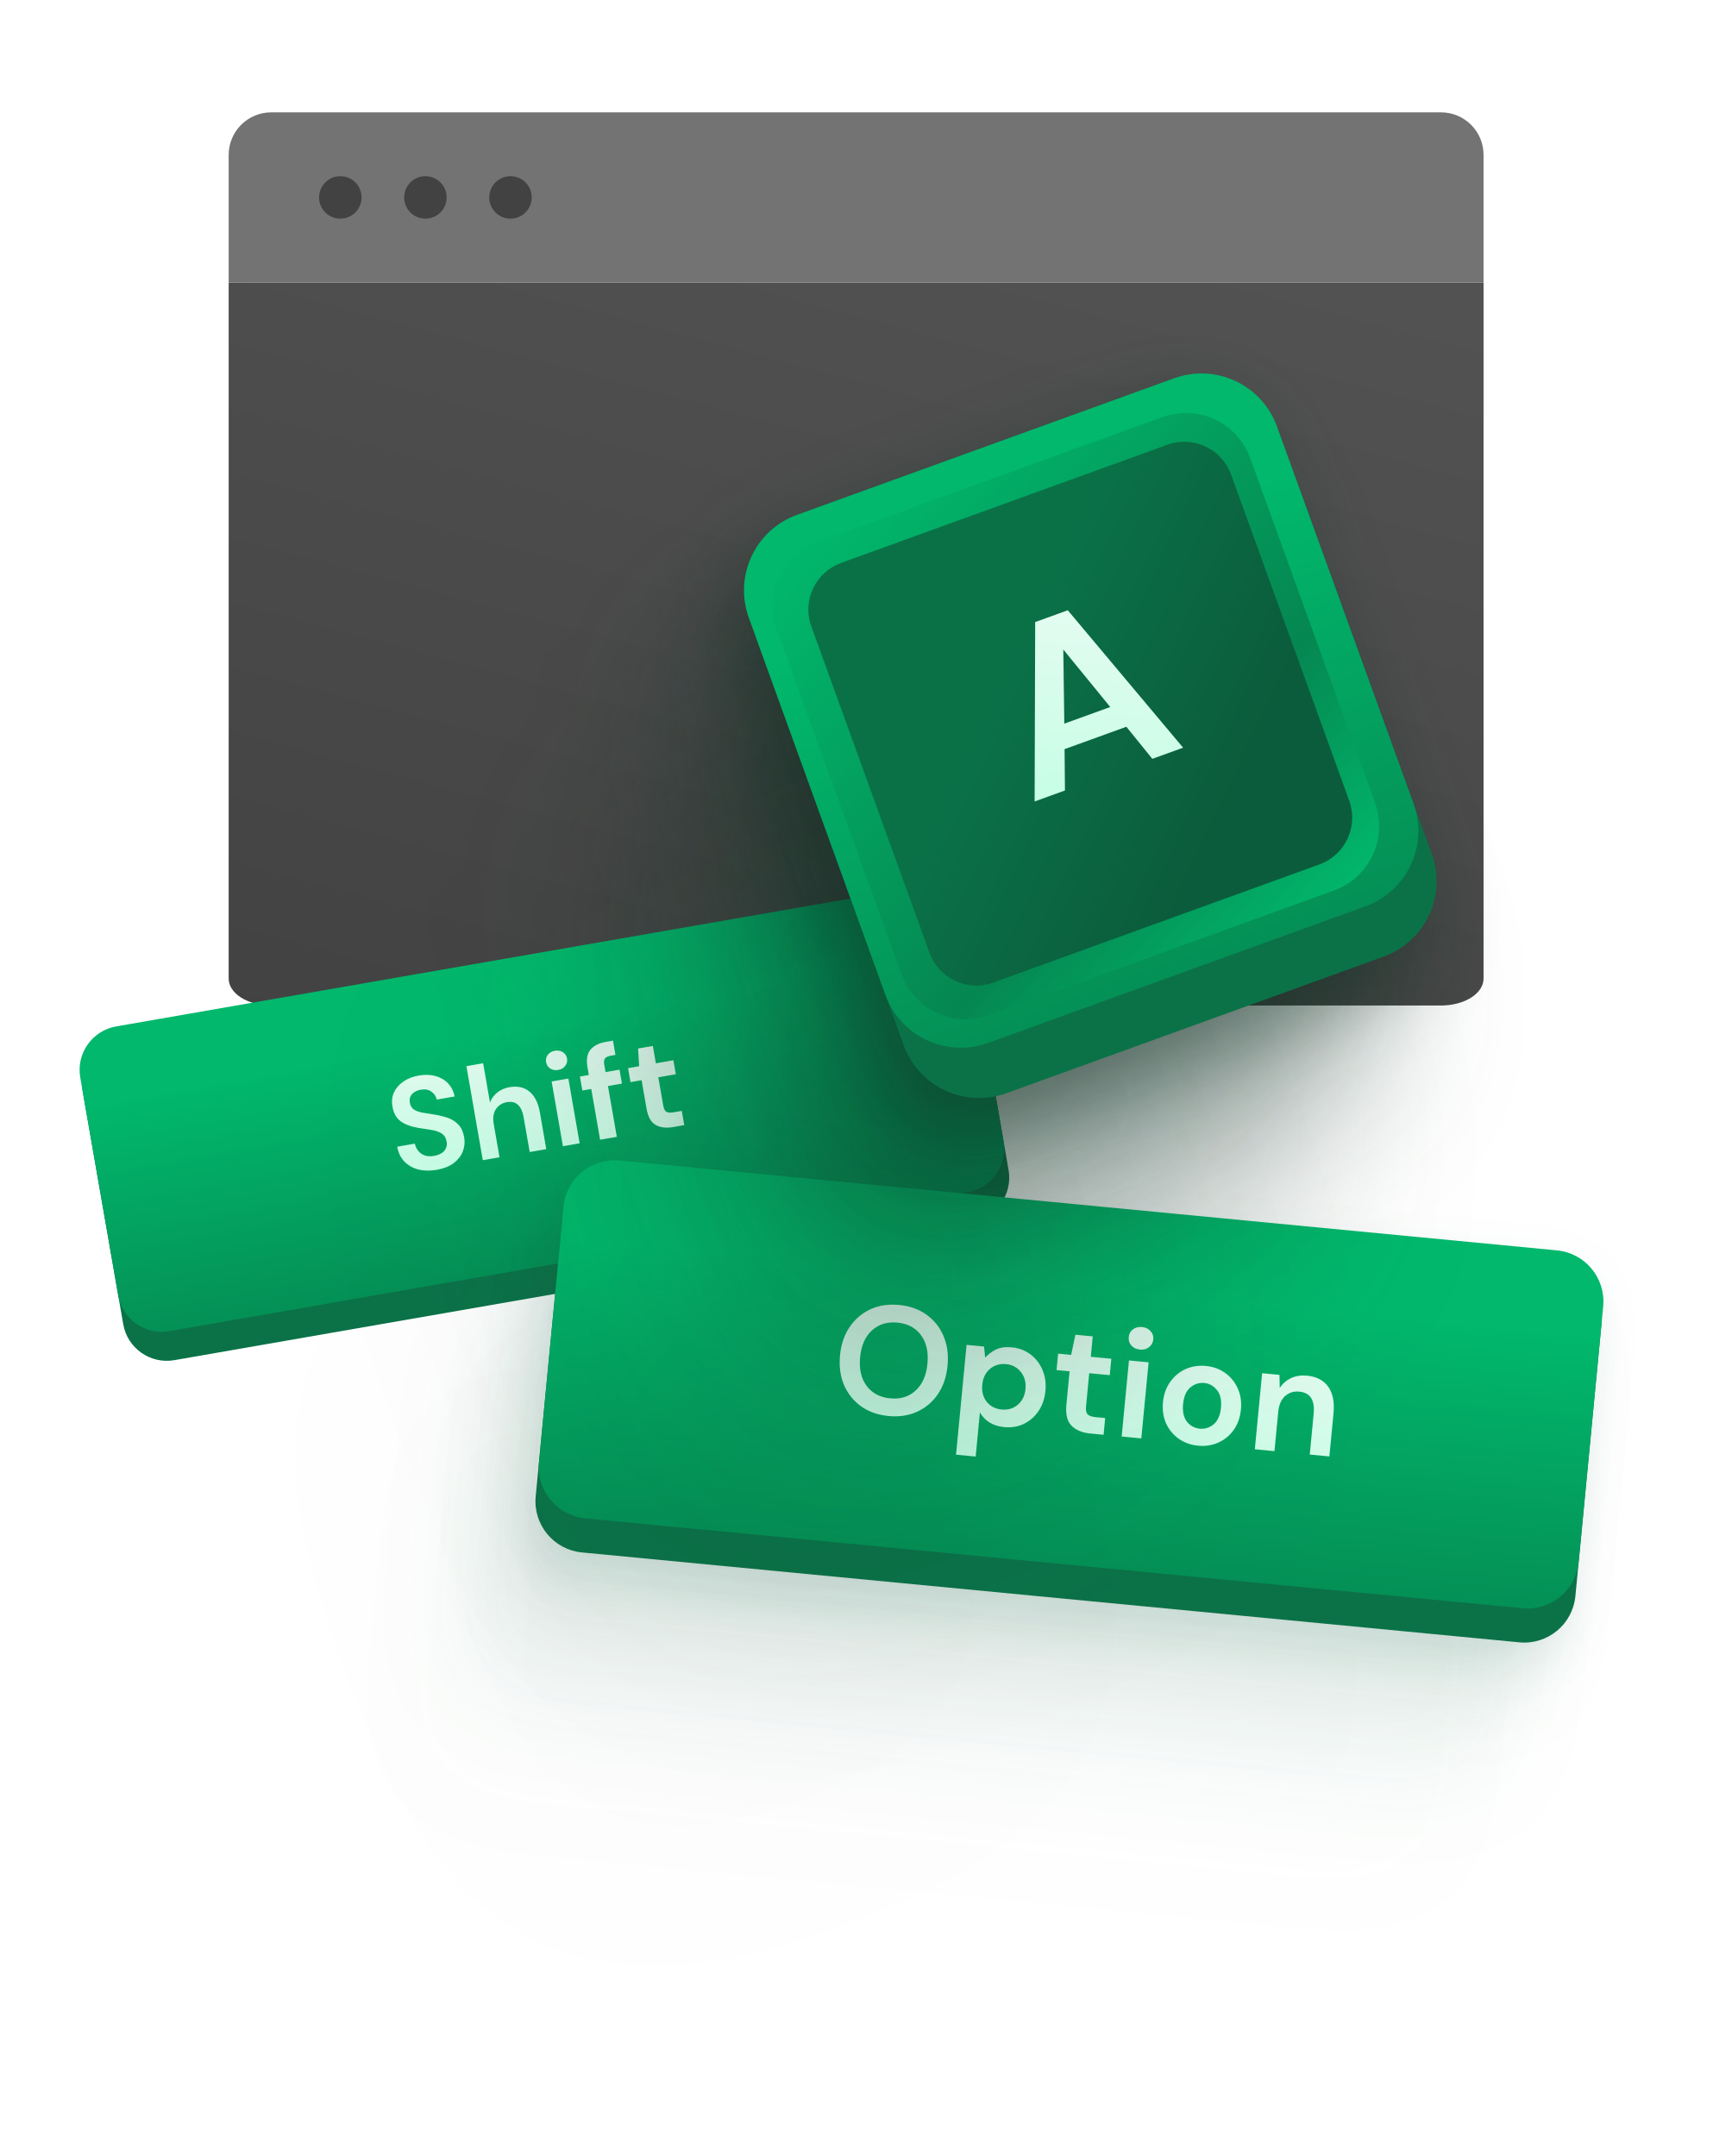
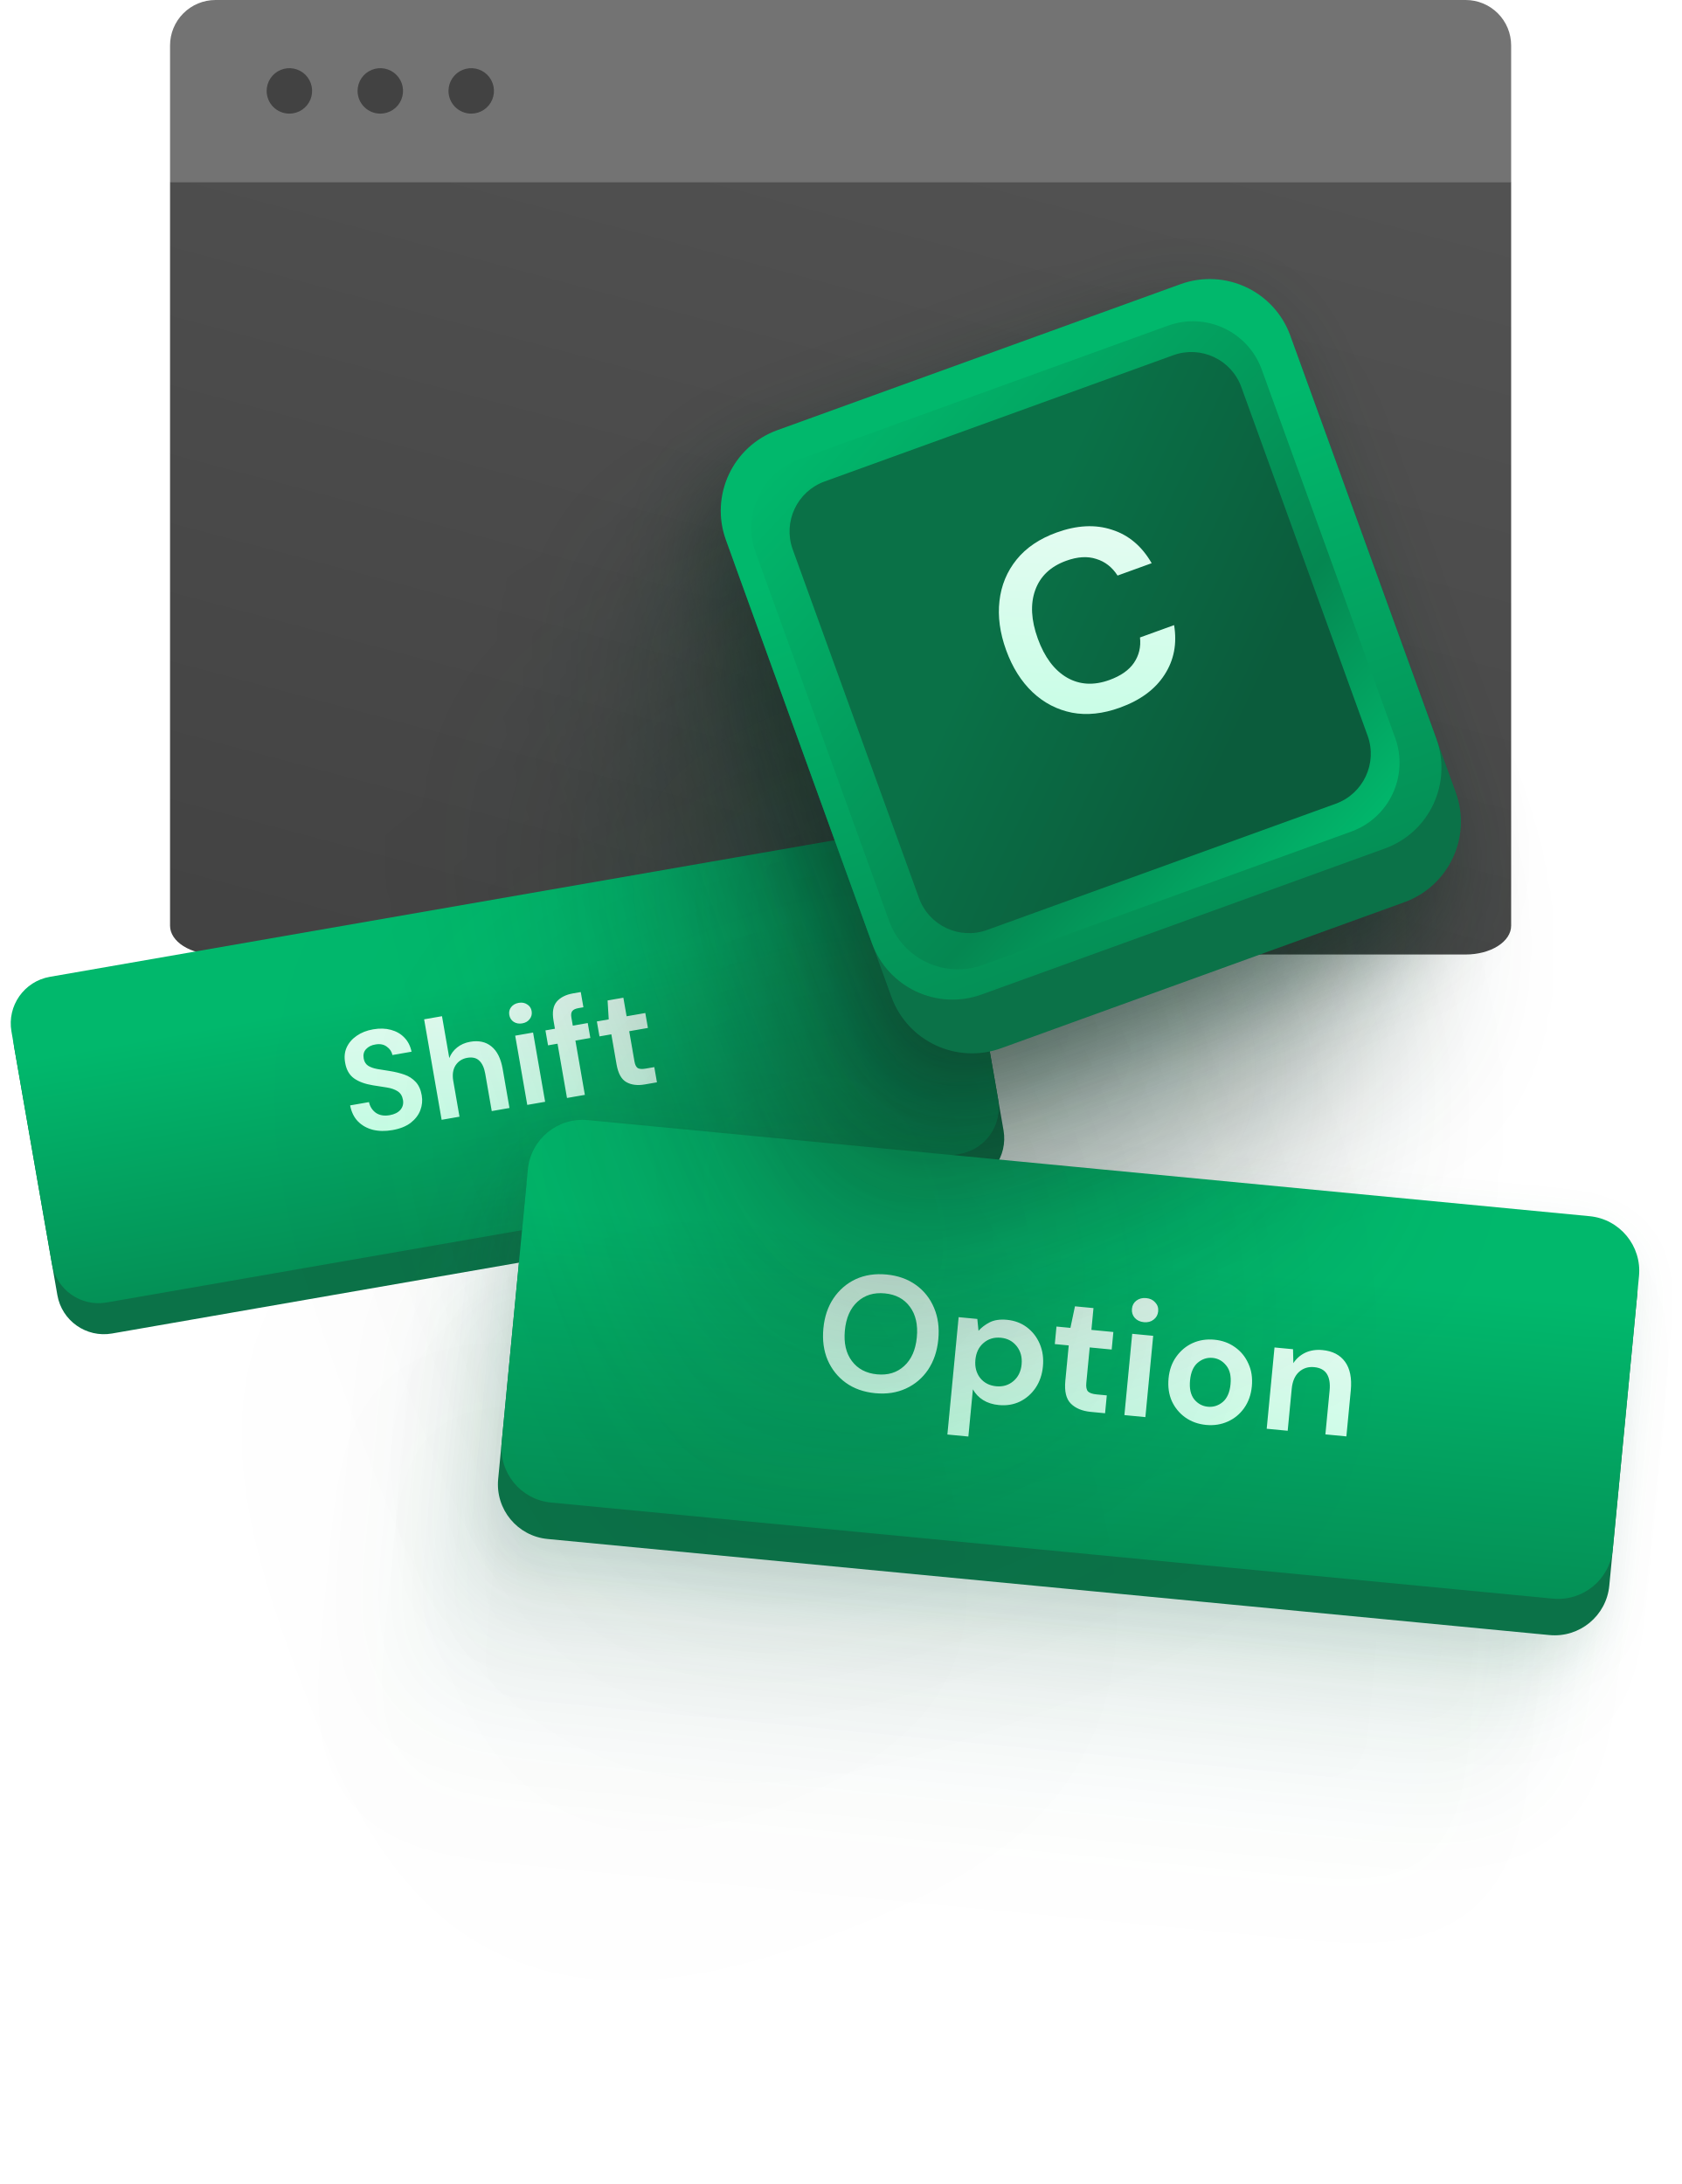
- <svg xmlns="http://www.w3.org/2000/svg" width="320" height="403" viewBox="0 0 320 403" fill="none">
-   <path d="M42.737 52.8H277.262V182.92C277.262 184.254 276.425 185.534 274.934 186.477C273.443 187.42 271.421 187.95 269.312 187.95H50.687C48.579 187.95 46.557 187.42 45.066 186.477C43.575 185.534 42.737 184.254 42.737 182.92V52.8Z" fill="url(#paint0_linear_11440_30834)" />
-   <path d="M42.737 52.8H277.262V28.95C277.262 26.841 276.425 24.819 274.934 23.328C273.443 21.838 271.421 21 269.312 21H50.687C48.579 21 46.557 21.838 45.066 23.328C43.575 24.819 42.737 26.841 42.737 28.95V52.8Z" fill="#737373" />
-   <path d="M91.431 36.9C91.431 36.114 91.664 35.345 92.101 34.692C92.538 34.038 93.159 33.529 93.885 33.228C94.611 32.927 95.41 32.848 96.182 33.001C96.953 33.155 97.661 33.533 98.217 34.089C98.773 34.645 99.151 35.353 99.305 36.124C99.458 36.896 99.379 37.695 99.079 38.421C98.778 39.148 98.268 39.768 97.615 40.205C96.961 40.642 96.192 40.875 95.406 40.875C94.352 40.875 93.341 40.456 92.595 39.711C91.85 38.965 91.431 37.954 91.431 36.9ZM75.531 36.9C75.531 36.114 75.764 35.345 76.201 34.692C76.638 34.038 77.259 33.529 77.985 33.228C78.711 32.927 79.51 32.848 80.282 33.001C81.053 33.155 81.761 33.533 82.317 34.089C82.873 34.645 83.251 35.353 83.405 36.124C83.558 36.896 83.479 37.695 83.178 38.421C82.878 39.148 82.368 39.768 81.715 40.205C81.061 40.642 80.292 40.875 79.506 40.875C78.452 40.875 77.441 40.456 76.695 39.711C75.95 38.965 75.531 37.954 75.531 36.9ZM59.631 36.9C59.631 36.114 59.864 35.345 60.301 34.692C60.738 34.038 61.359 33.529 62.085 33.228C62.811 32.927 63.611 32.848 64.382 33.001C65.153 33.155 65.861 33.533 66.417 34.089C66.973 34.645 67.351 35.353 67.505 36.124C67.658 36.896 67.579 37.695 67.278 38.421C66.978 39.148 66.468 39.768 65.814 40.205C65.161 40.642 64.392 40.875 63.606 40.875C62.552 40.875 61.541 40.456 60.795 39.711C60.05 38.965 59.631 37.954 59.631 36.9Z" fill="#424242" />
-   <rect x="14.056" y="195.984" width="167.953" height="60.573" rx="8.26" transform="rotate(-9.87826 14.0562 195.984)" fill="#0B7248" />
-   <rect x="13.584" y="193.272" width="167.953" height="57.82" rx="8.26" transform="rotate(-9.87826 13.584 193.272)" fill="url(#paint1_linear_11440_30834)" />
-   <path d="M81.623 218.664C80.37 218.882 79.226 218.863 78.192 218.607C77.155 218.335 76.291 217.848 75.599 217.147C74.904 216.43 74.447 215.495 74.23 214.342L77.525 213.768C77.697 214.56 78.099 215.186 78.733 215.645C79.38 216.086 80.183 216.223 81.143 216.056C81.974 215.911 82.599 215.601 83.019 215.125C83.436 214.634 83.587 214.054 83.471 213.387C83.349 212.687 83.034 212.18 82.527 211.866C82.035 211.549 81.411 211.331 80.652 211.211C79.893 211.092 79.083 210.965 78.221 210.83C76.823 210.604 75.713 210.193 74.888 209.599C74.08 209.002 73.572 208.11 73.365 206.921C73.173 205.915 73.259 205.012 73.623 204.21C74 203.39 74.585 202.71 75.38 202.169C76.172 201.612 77.129 201.235 78.252 201.04C79.391 200.842 80.427 200.871 81.361 201.127C82.311 201.381 83.093 201.832 83.709 202.479C84.341 203.124 84.761 203.948 84.97 204.951L81.625 205.533C81.504 204.934 81.176 204.446 80.641 204.07C80.119 203.674 79.46 203.546 78.662 203.685C77.976 203.788 77.428 204.059 77.018 204.499C76.622 204.921 76.482 205.465 76.598 206.132C76.697 206.702 76.956 207.126 77.373 207.406C77.788 207.669 78.325 207.86 78.983 207.981C79.641 208.101 80.391 208.222 81.234 208.343C82.131 208.489 82.964 208.696 83.732 208.965C84.5 209.233 85.152 209.656 85.688 210.234C86.222 210.795 86.577 211.58 86.752 212.589C86.908 213.484 86.825 214.354 86.502 215.198C86.18 216.042 85.612 216.778 84.799 217.406C83.984 218.018 82.925 218.437 81.623 218.664ZM90.23 216.863L87.169 199.286L90.294 198.742L91.57 206.065C91.86 205.327 92.315 204.712 92.933 204.218C93.565 203.706 94.329 203.372 95.224 203.216C96.721 202.955 97.959 203.226 98.937 204.028C99.931 204.827 100.587 206.138 100.905 207.961L102.095 214.797L98.994 215.337L97.855 208.794C97.674 207.753 97.323 206.992 96.804 206.512C96.301 206.03 95.601 205.866 94.706 206.022C93.827 206.175 93.149 206.612 92.671 207.333C92.209 208.05 92.074 208.962 92.267 210.069L93.355 216.319L90.23 216.863ZM104.331 199.995C103.762 200.094 103.26 200.005 102.826 199.729C102.409 199.449 102.155 199.049 102.064 198.528C101.973 198.008 102.079 197.553 102.38 197.165C102.695 196.758 103.137 196.505 103.707 196.406C104.276 196.307 104.77 196.397 105.187 196.676C105.618 196.937 105.879 197.327 105.97 197.848C106.061 198.369 105.949 198.833 105.634 199.24C105.335 199.644 104.901 199.896 104.331 199.995ZM105.205 214.255L103.096 202.147L106.221 201.602L108.33 213.711L105.205 214.255ZM112.153 213.045L110.499 203.549L108.839 203.838L108.384 201.226L110.044 200.937L109.798 199.521C109.543 198.056 109.727 196.951 110.352 196.205C110.993 195.456 111.948 194.971 113.218 194.75L114.56 194.516L115.024 197.177L114.169 197.326C113.632 197.419 113.268 197.592 113.077 197.843C112.886 198.094 112.835 198.472 112.923 198.977L113.169 200.393L115.781 199.938L116.236 202.55L113.624 203.005L115.278 212.501L112.153 213.045ZM125.76 210.676C124.49 210.897 123.419 210.765 122.547 210.28C121.674 209.794 121.1 208.762 120.825 207.184L119.907 201.911L117.832 202.272L117.377 199.66L119.452 199.298L119.253 195.988L122.012 195.507L122.577 198.754L125.848 198.185L126.303 200.797L123.032 201.366L123.954 206.664C124.056 207.25 124.249 207.635 124.533 207.821C124.83 207.987 125.288 208.016 125.907 207.909L127.42 207.645L127.884 210.306L125.76 210.676Z" fill="url(#paint2_linear_11440_30834)" />
-   <g filter="url(#filter0_dddd_11440_30834)">
-     <rect x="105.922" y="219.186" width="195.2" height="70.4" rx="9.6" transform="rotate(5.479 105.922 219.186)" fill="#0B7248" />
-     <rect x="106.227" y="216" width="195.2" height="67.2" rx="9.6" transform="rotate(5.479 106.227 216)" fill="url(#paint3_linear_11440_30834)" />
-     <path d="M166.057 264.681C164.051 264.489 162.334 263.88 160.909 262.856C159.502 261.834 158.443 260.508 157.732 258.877C157.041 257.229 156.794 255.383 156.99 253.338C157.186 251.293 157.779 249.537 158.769 248.069C159.779 246.584 161.072 245.474 162.647 244.738C164.241 244.004 166.041 243.733 168.048 243.925C170.036 244.116 171.743 244.723 173.168 245.747C174.594 246.771 175.652 248.107 176.342 249.755C177.035 251.384 177.283 253.22 177.087 255.265C176.891 257.311 176.297 259.076 175.306 260.563C174.316 262.03 173.024 263.131 171.43 263.865C169.836 264.6 168.045 264.872 166.057 264.681ZM166.374 261.384C168.285 261.567 169.865 261.083 171.113 259.929C172.381 258.778 173.12 257.103 173.331 254.905C173.542 252.707 173.135 250.923 172.109 249.551C171.102 248.182 169.643 247.405 167.732 247.222C165.821 247.039 164.231 247.523 162.964 248.674C161.696 249.826 160.957 251.5 160.746 253.698C160.535 255.896 160.942 257.681 161.968 259.052C162.994 260.423 164.462 261.201 166.374 261.384ZM178.673 271.909L180.642 251.382L183.91 251.696L184.117 253.77C184.636 253.183 185.291 252.687 186.082 252.28C186.892 251.876 187.9 251.731 189.104 251.847C190.442 251.975 191.605 252.415 192.594 253.165C193.583 253.916 194.329 254.884 194.832 256.071C195.336 257.257 195.519 258.567 195.381 260C195.244 261.434 194.815 262.685 194.095 263.754C193.377 264.804 192.462 265.603 191.348 266.152C190.236 266.682 189.012 266.883 187.674 266.754C186.604 266.652 185.686 266.361 184.922 265.883C184.158 265.405 183.562 264.778 183.135 264.004L182.343 272.261L178.673 271.909ZM187.208 263.469C188.374 263.581 189.376 263.282 190.216 262.572C191.056 261.861 191.535 260.885 191.654 259.643C191.773 258.401 191.489 257.341 190.802 256.465C190.114 255.589 189.188 255.095 188.022 254.983C186.837 254.87 185.824 255.178 184.982 255.907C184.161 256.619 183.692 257.596 183.572 258.839C183.453 260.081 183.728 261.139 184.396 262.013C185.086 262.87 186.023 263.356 187.208 263.469ZM203.756 267.95C202.265 267.807 201.105 267.329 200.277 266.517C199.448 265.704 199.123 264.371 199.3 262.517L199.894 256.325L197.458 256.091L197.752 253.024L200.189 253.257L200.984 249.486L204.224 249.796L203.858 253.609L207.7 253.978L207.406 257.045L203.564 256.677L202.967 262.898C202.901 263.586 202.999 264.077 203.26 264.373C203.542 264.65 204.046 264.824 204.772 264.894L206.55 265.064L206.25 268.189L203.756 267.95ZM213.04 252.262C212.371 252.198 211.836 251.944 211.435 251.501C211.053 251.059 210.892 250.532 210.95 249.921C211.009 249.309 211.267 248.832 211.724 248.491C212.202 248.131 212.776 247.984 213.445 248.048C214.113 248.112 214.639 248.365 215.021 248.807C215.424 249.231 215.596 249.749 215.537 250.361C215.479 250.972 215.21 251.458 214.732 251.817C214.273 252.178 213.709 252.326 213.04 252.262ZM209.63 268.513L210.994 254.294L214.663 254.646L213.299 268.865L209.63 268.513ZM223.92 270.231C222.544 270.099 221.332 269.665 220.283 268.928C219.255 268.192 218.468 267.239 217.925 266.069C217.402 264.88 217.212 263.551 217.353 262.079C217.494 260.607 217.943 259.348 218.699 258.302C219.457 257.237 220.411 256.441 221.561 255.915C222.73 255.39 224.002 255.194 225.378 255.326C226.735 255.456 227.928 255.889 228.957 256.624C230.005 257.361 230.79 258.324 231.313 259.512C231.856 260.683 232.058 262.004 231.916 263.476C231.775 264.947 231.326 266.216 230.568 267.281C229.831 268.329 228.878 269.115 227.709 269.64C226.54 270.164 225.277 270.361 223.92 270.231ZM224.225 267.049C225.18 267.141 226.046 266.867 226.821 266.227C227.598 265.569 228.054 264.533 228.189 263.118C228.325 261.704 228.073 260.609 227.434 259.834C226.796 259.04 226.01 258.598 225.073 258.508C224.098 258.415 223.223 258.697 222.446 259.356C221.69 259.997 221.244 261.025 221.108 262.439C220.973 263.853 221.214 264.957 221.832 265.749C222.472 266.524 223.269 266.957 224.225 267.049ZM234.515 270.9L235.879 256.681L239.119 256.991L239.175 259.427C239.695 258.628 240.39 258.02 241.259 257.602C242.148 257.186 243.156 257.032 244.283 257.14C246.042 257.308 247.355 257.994 248.224 259.196C249.092 260.398 249.424 262.069 249.218 264.21L248.448 272.237L244.779 271.885L245.516 264.202C245.633 262.978 245.474 262.018 245.04 261.321C244.605 260.623 243.862 260.224 242.811 260.123C241.779 260.024 240.894 260.306 240.155 260.968C239.436 261.632 239.014 262.613 238.889 263.913L238.185 271.252L234.515 270.9Z" fill="url(#paint4_linear_11440_30834)" />
+ <svg xmlns="http://www.w3.org/2000/svg" width="294" height="382" viewBox="0 0 294 382" fill="none">
+   <path d="M29.737 31.8H264.262V161.92C264.262 163.254 263.425 164.534 261.934 165.477C260.443 166.42 258.421 166.95 256.312 166.95H37.687C35.579 166.95 33.557 166.42 32.066 165.477C30.575 164.534 29.737 163.254 29.737 161.92V31.8Z" fill="url(#paint0_linear_11440_30835)" />
+   <path d="M29.737 31.8H264.262V7.95C264.262 5.842 263.425 3.819 261.934 2.329C260.443 0.838 258.421 0 256.312 0H37.687C35.579 0 33.557 0.838 32.066 2.329C30.575 3.819 29.737 5.842 29.737 7.95V31.8Z" fill="#737373" />
+   <path d="M78.431 15.9C78.431 15.114 78.664 14.345 79.101 13.692C79.538 13.038 80.159 12.528 80.885 12.228C81.611 11.927 82.41 11.848 83.182 12.001C83.953 12.155 84.661 12.533 85.217 13.089C85.773 13.645 86.151 14.354 86.305 15.124C86.458 15.896 86.379 16.695 86.079 17.421C85.778 18.148 85.268 18.768 84.615 19.205C83.961 19.642 83.192 19.875 82.406 19.875C81.352 19.875 80.341 19.456 79.595 18.711C78.85 17.965 78.431 16.954 78.431 15.9ZM62.531 15.9C62.531 15.114 62.764 14.345 63.201 13.692C63.638 13.038 64.259 12.528 64.985 12.228C65.711 11.927 66.51 11.848 67.282 12.001C68.053 12.155 68.761 12.533 69.317 13.089C69.873 13.645 70.251 14.354 70.405 15.124C70.558 15.896 70.479 16.695 70.178 17.421C69.878 18.148 69.368 18.768 68.715 19.205C68.061 19.642 67.292 19.875 66.506 19.875C65.452 19.875 64.441 19.456 63.695 18.711C62.95 17.965 62.531 16.954 62.531 15.9ZM46.631 15.9C46.631 15.114 46.864 14.345 47.301 13.692C47.738 13.038 48.359 12.528 49.085 12.228C49.811 11.927 50.611 11.848 51.382 12.001C52.153 12.155 52.861 12.533 53.417 13.089C53.973 13.645 54.351 14.354 54.505 15.124C54.658 15.896 54.579 16.695 54.279 17.421C53.978 18.148 53.468 18.768 52.815 19.205C52.161 19.642 51.392 19.875 50.606 19.875C49.552 19.875 48.541 19.456 47.795 18.711C47.05 17.965 46.631 16.954 46.631 15.9Z" fill="#424242" />
+   <rect x="1.056" y="174.984" width="167.953" height="60.573" rx="8.26" transform="rotate(-9.87826 1.05615 174.984)" fill="#0B7248" />
+   <rect x="0.584" y="172.272" width="167.953" height="57.82" rx="8.26" transform="rotate(-9.87826 0.583984 172.272)" fill="url(#paint1_linear_11440_30835)" />
+   <path d="M68.623 197.664C67.37 197.882 66.226 197.863 65.192 197.607C64.155 197.335 63.291 196.848 62.599 196.147C61.904 195.43 61.447 194.495 61.23 193.342L64.525 192.768C64.697 193.56 65.099 194.186 65.733 194.645C66.38 195.086 67.183 195.223 68.143 195.056C68.974 194.911 69.599 194.601 70.019 194.125C70.436 193.634 70.587 193.054 70.471 192.387C70.349 191.687 70.034 191.18 69.527 190.866C69.035 190.549 68.411 190.331 67.652 190.211C66.893 190.092 66.083 189.965 65.221 189.83C63.824 189.604 62.712 189.193 61.888 188.599C61.08 188.002 60.572 187.11 60.365 185.921C60.173 184.915 60.259 184.012 60.623 183.21C61 182.39 61.585 181.71 62.38 181.169C63.172 180.612 64.129 180.235 65.252 180.04C66.391 179.842 67.427 179.871 68.361 180.127C69.311 180.381 70.093 180.832 70.709 181.479C71.341 182.124 71.761 182.948 71.97 183.951L68.625 184.533C68.504 183.934 68.176 183.446 67.641 183.07C67.119 182.674 66.46 182.546 65.662 182.685C64.976 182.788 64.428 183.059 64.018 183.499C63.622 183.921 63.482 184.465 63.598 185.132C63.697 185.702 63.956 186.126 64.373 186.406C64.788 186.669 65.325 186.86 65.983 186.981C66.641 187.101 67.391 187.222 68.234 187.343C69.131 187.489 69.964 187.696 70.732 187.965C71.5 188.233 72.152 188.656 72.688 189.234C73.222 189.795 73.577 190.58 73.752 191.589C73.908 192.484 73.825 193.354 73.502 194.198C73.18 195.042 72.612 195.778 71.799 196.406C70.984 197.018 69.925 197.437 68.623 197.664ZM77.23 195.863L74.169 178.286L77.294 177.742L78.57 185.065C78.86 184.327 79.315 183.712 79.933 183.218C80.565 182.706 81.329 182.372 82.224 182.216C83.721 181.955 84.959 182.226 85.937 183.028C86.931 183.827 87.587 185.138 87.904 186.961L89.095 193.797L85.994 194.337L84.855 187.794C84.674 186.753 84.323 185.992 83.804 185.512C83.301 185.03 82.601 184.866 81.706 185.022C80.827 185.175 80.149 185.612 79.671 186.333C79.209 187.05 79.074 187.962 79.267 189.069L80.355 195.319L77.23 195.863ZM91.332 178.995C90.762 179.094 90.26 179.005 89.826 178.729C89.409 178.449 89.155 178.049 89.064 177.528C88.973 177.008 89.079 176.553 89.38 176.165C89.695 175.758 90.137 175.505 90.707 175.406C91.276 175.307 91.77 175.397 92.187 175.676C92.618 175.937 92.879 176.327 92.97 176.848C93.061 177.369 92.948 177.833 92.634 178.24C92.335 178.644 91.901 178.896 91.332 178.995ZM92.205 193.255L90.096 181.147L93.221 180.602L95.33 192.711L92.205 193.255ZM99.153 192.045L97.499 182.549L95.839 182.838L95.384 180.226L97.044 179.937L96.798 178.521C96.543 177.056 96.727 175.951 97.352 175.205C97.993 174.456 98.948 173.971 100.218 173.75L101.56 173.516L102.024 176.177L101.169 176.326C100.632 176.419 100.268 176.592 100.077 176.843C99.886 177.094 99.835 177.472 99.922 177.977L100.169 179.393L102.781 178.938L103.236 181.55L100.624 182.005L102.278 191.501L99.153 192.045ZM112.76 189.676C111.49 189.897 110.419 189.765 109.547 189.28C108.674 188.794 108.1 187.762 107.825 186.184L106.907 180.911L104.832 181.272L104.377 178.66L106.452 178.298L106.253 174.988L109.012 174.507L109.577 177.754L112.848 177.185L113.303 179.797L110.032 180.366L110.954 185.664C111.056 186.25 111.249 186.635 111.533 186.821C111.83 186.987 112.288 187.016 112.907 186.909L114.42 186.645L114.884 189.306L112.76 189.676Z" fill="url(#paint2_linear_11440_30835)" />
+   <g filter="url(#filter0_dddd_11440_30835)">
+     <rect x="92.922" y="198.186" width="195.2" height="70.4" rx="9.6" transform="rotate(5.479 92.9219 198.186)" fill="#0B7248" />
+     <rect x="93.227" y="195" width="195.2" height="67.2" rx="9.6" transform="rotate(5.479 93.2273 195)" fill="url(#paint3_linear_11440_30835)" />
+     <path d="M153.057 243.681C151.051 243.489 149.334 242.88 147.909 241.856C146.502 240.834 145.443 239.508 144.732 237.877C144.041 236.229 143.794 234.383 143.99 232.338C144.186 230.293 144.779 228.537 145.769 227.069C146.779 225.584 148.072 224.474 149.647 223.738C151.241 223.004 153.041 222.733 155.048 222.925C157.036 223.116 158.743 223.723 160.168 224.747C161.594 225.771 162.652 227.107 163.342 228.755C164.035 230.384 164.283 232.22 164.087 234.265C163.891 236.311 163.297 238.076 162.306 239.563C161.316 241.03 160.024 242.131 158.43 242.865C156.836 243.6 155.045 243.872 153.057 243.681ZM153.374 240.384C155.285 240.567 156.865 240.083 158.113 238.929C159.381 237.778 160.12 236.103 160.331 233.905C160.542 231.707 160.135 229.923 159.109 228.551C158.102 227.182 156.643 226.405 154.732 226.222C152.821 226.039 151.231 226.523 149.964 227.674C148.696 228.826 147.957 230.5 147.746 232.698C147.535 234.896 147.942 236.681 148.968 238.052C149.994 239.423 151.462 240.201 153.374 240.384ZM165.673 250.909L167.642 230.382L170.91 230.696L171.117 232.77C171.636 232.183 172.291 231.687 173.082 231.28C173.892 230.876 174.9 230.731 176.104 230.847C177.442 230.975 178.605 231.415 179.594 232.165C180.583 232.916 181.329 233.884 181.832 235.071C182.336 236.257 182.519 237.567 182.381 239C182.244 240.434 181.815 241.685 181.095 242.754C180.377 243.804 179.462 244.603 178.348 245.152C177.236 245.682 176.012 245.883 174.674 245.754C173.604 245.652 172.686 245.361 171.922 244.883C171.158 244.405 170.562 243.778 170.135 243.004L169.343 251.261L165.673 250.909ZM174.208 242.469C175.374 242.581 176.376 242.282 177.216 241.572C178.056 240.861 178.535 239.885 178.654 238.643C178.773 237.401 178.489 236.341 177.802 235.465C177.114 234.589 176.188 234.095 175.022 233.983C173.837 233.87 172.824 234.178 171.982 234.907C171.161 235.619 170.692 236.596 170.572 237.839C170.453 239.081 170.728 240.139 171.396 241.013C172.086 241.87 173.023 242.356 174.208 242.469ZM190.756 246.95C189.265 246.807 188.105 246.329 187.277 245.517C186.448 244.704 186.123 243.371 186.3 241.517L186.894 235.325L184.458 235.091L184.752 232.024L187.189 232.257L187.984 228.486L191.224 228.796L190.858 232.609L194.7 232.978L194.406 236.045L190.564 235.677L189.967 241.898C189.901 242.586 189.999 243.077 190.26 243.373C190.542 243.65 191.046 243.824 191.772 243.894L193.55 244.064L193.25 247.189L190.756 246.95ZM200.04 231.262C199.371 231.198 198.836 230.944 198.435 230.501C198.053 230.059 197.892 229.532 197.95 228.921C198.009 228.309 198.267 227.832 198.724 227.491C199.202 227.131 199.776 226.984 200.445 227.048C201.113 227.112 201.639 227.365 202.021 227.807C202.424 228.231 202.596 228.749 202.537 229.361C202.479 229.972 202.21 230.458 201.732 230.817C201.273 231.178 200.709 231.326 200.04 231.262ZM196.63 247.513L197.994 233.294L201.663 233.646L200.299 247.865L196.63 247.513ZM210.92 249.231C209.544 249.099 208.332 248.665 207.283 247.928C206.255 247.192 205.468 246.239 204.925 245.069C204.402 243.88 204.212 242.551 204.353 241.079C204.494 239.607 204.943 238.348 205.699 237.302C206.457 236.237 207.411 235.441 208.561 234.915C209.73 234.39 211.002 234.194 212.378 234.326C213.735 234.456 214.928 234.889 215.957 235.624C217.005 236.361 217.79 237.324 218.313 238.512C218.856 239.683 219.058 241.004 218.916 242.476C218.775 243.947 218.326 245.216 217.568 246.281C216.831 247.329 215.878 248.115 214.709 248.64C213.54 249.164 212.277 249.361 210.92 249.231ZM211.225 246.049C212.18 246.141 213.046 245.867 213.821 245.227C214.598 244.569 215.054 243.533 215.189 242.118C215.325 240.704 215.073 239.609 214.434 238.834C213.796 238.04 213.01 237.598 212.073 237.508C211.098 237.415 210.223 237.697 209.446 238.356C208.69 238.997 208.244 240.025 208.108 241.439C207.973 242.853 208.214 243.957 208.832 244.749C209.472 245.524 210.269 245.957 211.225 246.049ZM221.515 249.9L222.879 235.681L226.119 235.991L226.175 238.427C226.695 237.628 227.39 237.02 228.259 236.602C229.148 236.186 230.156 236.032 231.283 236.14C233.042 236.308 234.355 236.994 235.224 238.196C236.092 239.398 236.424 241.069 236.218 243.21L235.448 251.237L231.779 250.885L232.516 243.202C232.633 241.978 232.474 241.018 232.04 240.321C231.605 239.623 230.862 239.224 229.811 239.123C228.779 239.024 227.894 239.306 227.155 239.968C226.436 240.632 226.014 241.613 225.889 242.913L225.185 250.252L221.515 249.9Z" fill="url(#paint4_linear_11440_30835)" />
  </g>
-   <g filter="url(#filter1_ddddd_11440_30834)">
-     <rect x="136.538" y="106.047" width="104.975" height="109.973" rx="14.996" transform="rotate(-19.9089 136.538 106.047)" fill="#0B7248" />
-     <rect x="134.835" y="101.347" width="104.975" height="104.975" rx="14.996" transform="rotate(-19.9089 134.835 101.347)" fill="url(#paint5_linear_11440_30834)" />
-     <rect x="140.8" y="105.649" width="94.114" height="94.114" rx="12.8" transform="rotate(-19.9089 140.8 105.649)" fill="url(#paint6_linear_11440_30834)" />
-     <rect x="148.467" y="108.377" width="83.433" height="83.433" rx="9.291" transform="rotate(-19.9089 148.467 108.377)" fill="url(#paint7_linear_11440_30834)" />
-     <path d="M193.361 149.809L193.466 116.276L199.557 114.07L221.11 139.759L215.357 141.842L210.506 135.847L198.958 140.03L199.029 147.756L193.361 149.809ZM198.907 135.264L207.494 132.154L198.721 121.407L198.907 135.264Z" fill="url(#paint8_linear_11440_30834)" />
+   <g filter="url(#filter1_ddddd_11440_30835)">
+     <rect x="123.538" y="85.047" width="104.975" height="109.973" rx="14.996" transform="rotate(-19.9089 123.538 85.0473)" fill="#0B7248" />
+     <rect x="121.835" y="80.347" width="104.975" height="104.975" rx="14.996" transform="rotate(-19.9089 121.835 80.3472)" fill="url(#paint5_linear_11440_30835)" />
+     <rect x="127.8" y="84.649" width="94.114" height="94.114" rx="12.8" transform="rotate(-19.9089 127.8 84.6488)" fill="url(#paint6_linear_11440_30835)" />
+     <rect x="135.467" y="87.377" width="83.433" height="83.433" rx="9.291" transform="rotate(-19.9089 135.467 87.3771)" fill="url(#paint7_linear_11440_30835)" />
+     <path d="M195.857 123.77C192.868 124.853 190.072 125.148 187.469 124.655C184.856 124.134 182.558 122.941 180.575 121.075C178.581 119.182 177.038 116.726 175.945 113.709C174.852 110.691 174.465 107.817 174.784 105.086C175.102 102.355 176.098 99.952 177.772 97.879C179.445 95.805 181.777 94.228 184.766 93.145C188.319 91.858 191.545 91.694 194.445 92.654C197.362 93.575 199.68 95.527 201.398 98.509L195.434 100.669C194.485 99.195 193.241 98.226 191.701 97.762C190.18 97.261 188.432 97.367 186.458 98.082C183.723 99.073 181.917 100.78 181.04 103.203C180.163 105.626 180.312 108.459 181.486 111.702C182.661 114.945 184.36 117.216 186.586 118.516C188.8 119.787 191.276 119.927 194.011 118.936C195.985 118.221 197.411 117.227 198.289 115.952C199.185 114.638 199.541 113.154 199.356 111.498L205.32 109.338C205.859 112.588 205.298 115.487 203.637 118.034C202.004 120.571 199.411 122.483 195.857 123.77Z" fill="url(#paint8_linear_11440_30835)" />
  </g>
  <defs>
-     <filter id="filter0_dddd_11440_30834" x="55.272" y="212.072" width="250.791" height="162.157" filterUnits="userSpaceOnUse" color-interpolation-filters="sRGB">
+     <filter id="filter0_dddd_11440_30835" x="42.272" y="191.072" width="250.791" height="162.157" filterUnits="userSpaceOnUse" color-interpolation-filters="sRGB">
      <feFlood flood-opacity="0" result="BackgroundImageFix" />
      <feColorMatrix in="SourceAlpha" type="matrix" values="0 0 0 0 0 0 0 0 0 0 0 0 0 0 0 0 0 0 127 0" result="hardAlpha" />
      <feOffset dx="-1.6" dy="3.2" />
      <feGaussianBlur stdDeviation="4" />
      <feColorMatrix type="matrix" values="0 0 0 0 0.047 0 0 0 0 0.361 0 0 0 0 0.239 0 0 0 0.1 0" />
-       <feBlend mode="normal" in2="BackgroundImageFix" result="effect1_dropShadow_11440_30834" />
+       <feBlend mode="normal" in2="BackgroundImageFix" result="effect1_dropShadow_11440_30835" />
      <feColorMatrix in="SourceAlpha" type="matrix" values="0 0 0 0 0 0 0 0 0 0 0 0 0 0 0 0 0 0 127 0" result="hardAlpha" />
      <feOffset dx="-6.4" dy="11.2" />
      <feGaussianBlur stdDeviation="6.4" />
      <feColorMatrix type="matrix" values="0 0 0 0 0.047 0 0 0 0 0.361 0 0 0 0 0.239 0 0 0 0.09 0" />
-       <feBlend mode="normal" in2="effect1_dropShadow_11440_30834" result="effect2_dropShadow_11440_30834" />
+       <feBlend mode="normal" in2="effect1_dropShadow_11440_30835" result="effect2_dropShadow_11440_30835" />
      <feColorMatrix in="SourceAlpha" type="matrix" values="0 0 0 0 0 0 0 0 0 0 0 0 0 0 0 0 0 0 127 0" result="hardAlpha" />
      <feOffset dx="-14.4" dy="27.2" />
      <feGaussianBlur stdDeviation="8.8" />
      <feColorMatrix type="matrix" values="0 0 0 0 0.047 0 0 0 0 0.361 0 0 0 0 0.239 0 0 0 0.05 0" />
-       <feBlend mode="normal" in2="effect2_dropShadow_11440_30834" result="effect3_dropShadow_11440_30834" />
+       <feBlend mode="normal" in2="effect2_dropShadow_11440_30835" result="effect3_dropShadow_11440_30835" />
      <feColorMatrix in="SourceAlpha" type="matrix" values="0 0 0 0 0 0 0 0 0 0 0 0 0 0 0 0 0 0 127 0" result="hardAlpha" />
      <feOffset dx="-24" dy="46.4" />
      <feGaussianBlur stdDeviation="10.4" />
      <feColorMatrix type="matrix" values="0 0 0 0 0.047 0 0 0 0 0.361 0 0 0 0 0.239 0 0 0 0.01 0" />
-       <feBlend mode="normal" in2="effect3_dropShadow_11440_30834" result="effect4_dropShadow_11440_30834" />
-       <feBlend mode="normal" in="SourceGraphic" in2="effect4_dropShadow_11440_30834" result="shape" />
+       <feBlend mode="normal" in2="effect3_dropShadow_11440_30835" result="effect4_dropShadow_11440_30835" />
+       <feBlend mode="normal" in="SourceGraphic" in2="effect4_dropShadow_11440_30835" result="shape" />
    </filter>
-     <filter id="filter1_ddddd_11440_30834" x="20.642" y="61.807" width="263.839" height="340.235" filterUnits="userSpaceOnUse" color-interpolation-filters="sRGB">
+     <filter id="filter1_ddddd_11440_30835" x="7.641" y="40.807" width="263.839" height="340.235" filterUnits="userSpaceOnUse" color-interpolation-filters="sRGB">
      <feFlood flood-opacity="0" result="BackgroundImageFix" />
      <feColorMatrix in="SourceAlpha" type="matrix" values="0 0 0 0 0 0 0 0 0 0 0 0 0 0 0 0 0 0 127 0" result="hardAlpha" />
      <feOffset dx="-3.2" dy="6.4" />
      <feGaussianBlur stdDeviation="7.2" />
      <feColorMatrix type="matrix" values="0 0 0 0 0.047 0 0 0 0 0.173 0 0 0 0 0.125 0 0 0 0.42 0" />
-       <feBlend mode="normal" in2="BackgroundImageFix" result="effect1_dropShadow_11440_30834" />
+       <feBlend mode="normal" in2="BackgroundImageFix" result="effect1_dropShadow_11440_30835" />
      <feColorMatrix in="SourceAlpha" type="matrix" values="0 0 0 0 0 0 0 0 0 0 0 0 0 0 0 0 0 0 127 0" result="hardAlpha" />
      <feOffset dx="-11.2" dy="24" />
      <feGaussianBlur stdDeviation="13.6" />
      <feColorMatrix type="matrix" values="0 0 0 0 0.047 0 0 0 0 0.173 0 0 0 0 0.125 0 0 0 0.36 0" />
-       <feBlend mode="normal" in2="effect1_dropShadow_11440_30834" result="effect2_dropShadow_11440_30834" />
+       <feBlend mode="normal" in2="effect1_dropShadow_11440_30835" result="effect2_dropShadow_11440_30835" />
      <feColorMatrix in="SourceAlpha" type="matrix" values="0 0 0 0 0 0 0 0 0 0 0 0 0 0 0 0 0 0 127 0" result="hardAlpha" />
      <feOffset dx="-25.6" dy="54.4" />
      <feGaussianBlur stdDeviation="17.6" />
      <feColorMatrix type="matrix" values="0 0 0 0 0.047 0 0 0 0 0.173 0 0 0 0 0.125 0 0 0 0.21 0" />
-       <feBlend mode="normal" in2="effect2_dropShadow_11440_30834" result="effect3_dropShadow_11440_30834" />
+       <feBlend mode="normal" in2="effect2_dropShadow_11440_30835" result="effect3_dropShadow_11440_30835" />
      <feColorMatrix in="SourceAlpha" type="matrix" values="0 0 0 0 0 0 0 0 0 0 0 0 0 0 0 0 0 0 127 0" result="hardAlpha" />
      <feOffset dx="-46.4" dy="96" />
      <feGaussianBlur stdDeviation="21.6" />
      <feColorMatrix type="matrix" values="0 0 0 0 0.047 0 0 0 0 0.173 0 0 0 0 0.125 0 0 0 0.06 0" />
-       <feBlend mode="normal" in2="effect3_dropShadow_11440_30834" result="effect4_dropShadow_11440_30834" />
+       <feBlend mode="normal" in2="effect3_dropShadow_11440_30835" result="effect4_dropShadow_11440_30835" />
      <feColorMatrix in="SourceAlpha" type="matrix" values="0 0 0 0 0 0 0 0 0 0 0 0 0 0 0 0 0 0 127 0" result="hardAlpha" />
      <feOffset dx="-72" dy="150.4" />
      <feGaussianBlur stdDeviation="23.2" />
      <feColorMatrix type="matrix" values="0 0 0 0 0.047 0 0 0 0 0.173 0 0 0 0 0.125 0 0 0 0.01 0" />
-       <feBlend mode="normal" in2="effect4_dropShadow_11440_30834" result="effect5_dropShadow_11440_30834" />
-       <feBlend mode="normal" in="SourceGraphic" in2="effect5_dropShadow_11440_30834" result="shape" />
+       <feBlend mode="normal" in2="effect4_dropShadow_11440_30835" result="effect5_dropShadow_11440_30835" />
+       <feBlend mode="normal" in="SourceGraphic" in2="effect5_dropShadow_11440_30835" result="shape" />
    </filter>
-     <linearGradient id="paint0_linear_11440_30834" x1="74.024" y1="199.275" x2="122.032" y2="18.765" gradientUnits="userSpaceOnUse">
+     <linearGradient id="paint0_linear_11440_30835" x1="61.024" y1="178.275" x2="109.032" y2="-2.235" gradientUnits="userSpaceOnUse">
      <stop stop-color="#424242" />
      <stop offset="1" stop-color="#525252" />
    </linearGradient>
-     <linearGradient id="paint1_linear_11440_30834" x1="62.899" y1="267.568" x2="62.719" y2="203.734" gradientUnits="userSpaceOnUse">
+     <linearGradient id="paint1_linear_11440_30835" x1="49.899" y1="246.568" x2="49.719" y2="182.734" gradientUnits="userSpaceOnUse">
      <stop offset="0.095" stop-color="#058751" />
      <stop offset="0.955" stop-color="#01B86C" />
    </linearGradient>
-     <linearGradient id="paint2_linear_11440_30834" x1="90.532" y1="233.782" x2="89.225" y2="179.101" gradientUnits="userSpaceOnUse">
+     <linearGradient id="paint2_linear_11440_30835" x1="77.532" y1="212.782" x2="76.225" y2="158.101" gradientUnits="userSpaceOnUse">
      <stop stop-color="#B2FFDD" />
      <stop offset="1" stop-color="#FAFAFA" />
    </linearGradient>
-     <linearGradient id="paint3_linear_11440_30834" x1="163.542" y1="302.35" x2="163.334" y2="228.16" gradientUnits="userSpaceOnUse">
+     <linearGradient id="paint3_linear_11440_30835" x1="150.542" y1="281.35" x2="150.334" y2="207.16" gradientUnits="userSpaceOnUse">
      <stop offset="0.095" stop-color="#058751" />
      <stop offset="0.955" stop-color="#01B86C" />
    </linearGradient>
-     <linearGradient id="paint4_linear_11440_30834" x1="176.43" y1="284.705" x2="188.914" y2="222.038" gradientUnits="userSpaceOnUse">
+     <linearGradient id="paint4_linear_11440_30835" x1="163.43" y1="263.705" x2="175.914" y2="201.038" gradientUnits="userSpaceOnUse">
      <stop stop-color="#B2FFDD" />
      <stop offset="1" stop-color="#FAFAFA" />
    </linearGradient>
-     <linearGradient id="paint5_linear_11440_30834" x1="165.658" y1="236.235" x2="164.71" y2="120.348" gradientUnits="userSpaceOnUse">
+     <linearGradient id="paint5_linear_11440_30835" x1="152.658" y1="215.235" x2="151.71" y2="99.348" gradientUnits="userSpaceOnUse">
      <stop offset="0.095" stop-color="#058751" />
      <stop offset="0.955" stop-color="#01B86C" />
    </linearGradient>
-     <linearGradient id="paint6_linear_11440_30834" x1="211.599" y1="208.746" x2="156.59" y2="100.753" gradientUnits="userSpaceOnUse">
+     <linearGradient id="paint6_linear_11440_30835" x1="198.599" y1="187.746" x2="143.59" y2="79.753" gradientUnits="userSpaceOnUse">
      <stop stop-color="#01B86C" />
      <stop offset="0.323" stop-color="#058751" />
      <stop offset="1" stop-color="#01B86C" />
    </linearGradient>
-     <linearGradient id="paint7_linear_11440_30834" x1="198.669" y1="186.571" x2="165.104" y2="152.81" gradientUnits="userSpaceOnUse">
+     <linearGradient id="paint7_linear_11440_30835" x1="185.669" y1="165.571" x2="152.104" y2="131.81" gradientUnits="userSpaceOnUse">
      <stop stop-color="#0B5C3C" />
      <stop offset="1" stop-color="#0A7147" />
    </linearGradient>
-     <linearGradient id="paint8_linear_11440_30834" x1="210.204" y1="176.21" x2="218.711" y2="86.298" gradientUnits="userSpaceOnUse">
+     <linearGradient id="paint8_linear_11440_30835" x1="197.667" y1="155.043" x2="204.174" y2="64.003" gradientUnits="userSpaceOnUse">
      <stop stop-color="#B2FFDD" />
      <stop offset="1" stop-color="#FAFAFA" />
    </linearGradient>
  </defs>
</svg>
